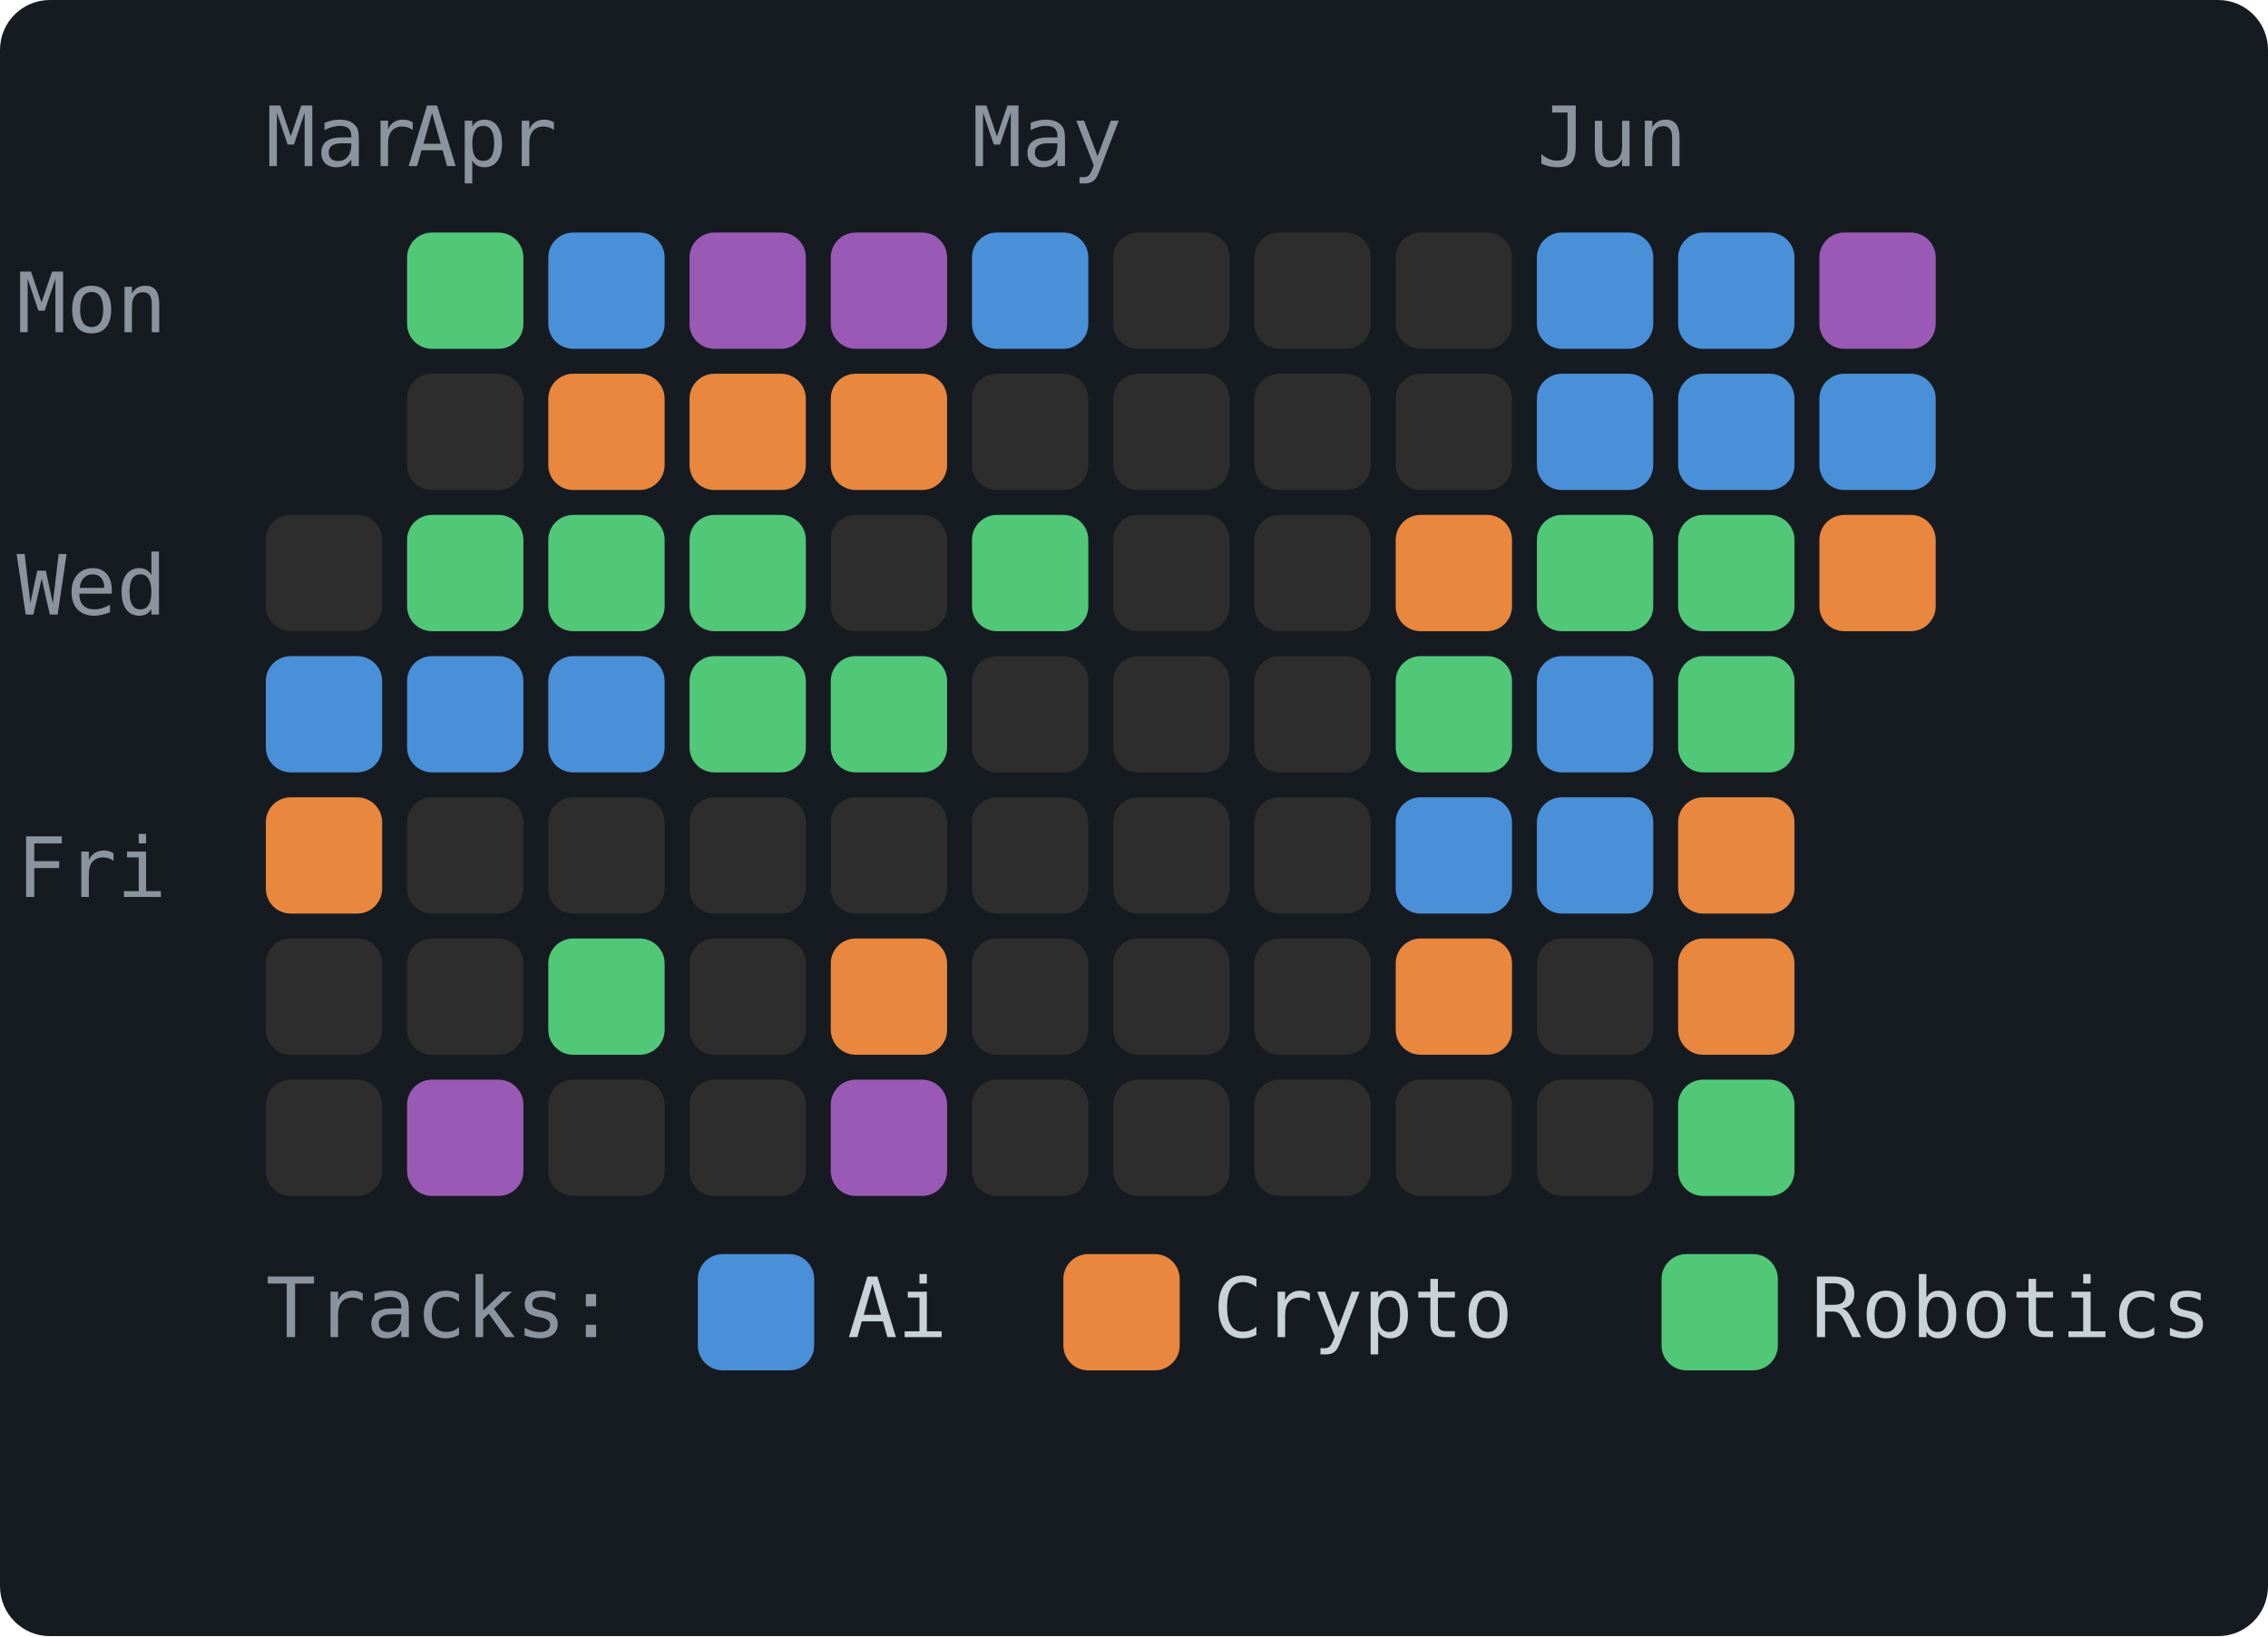
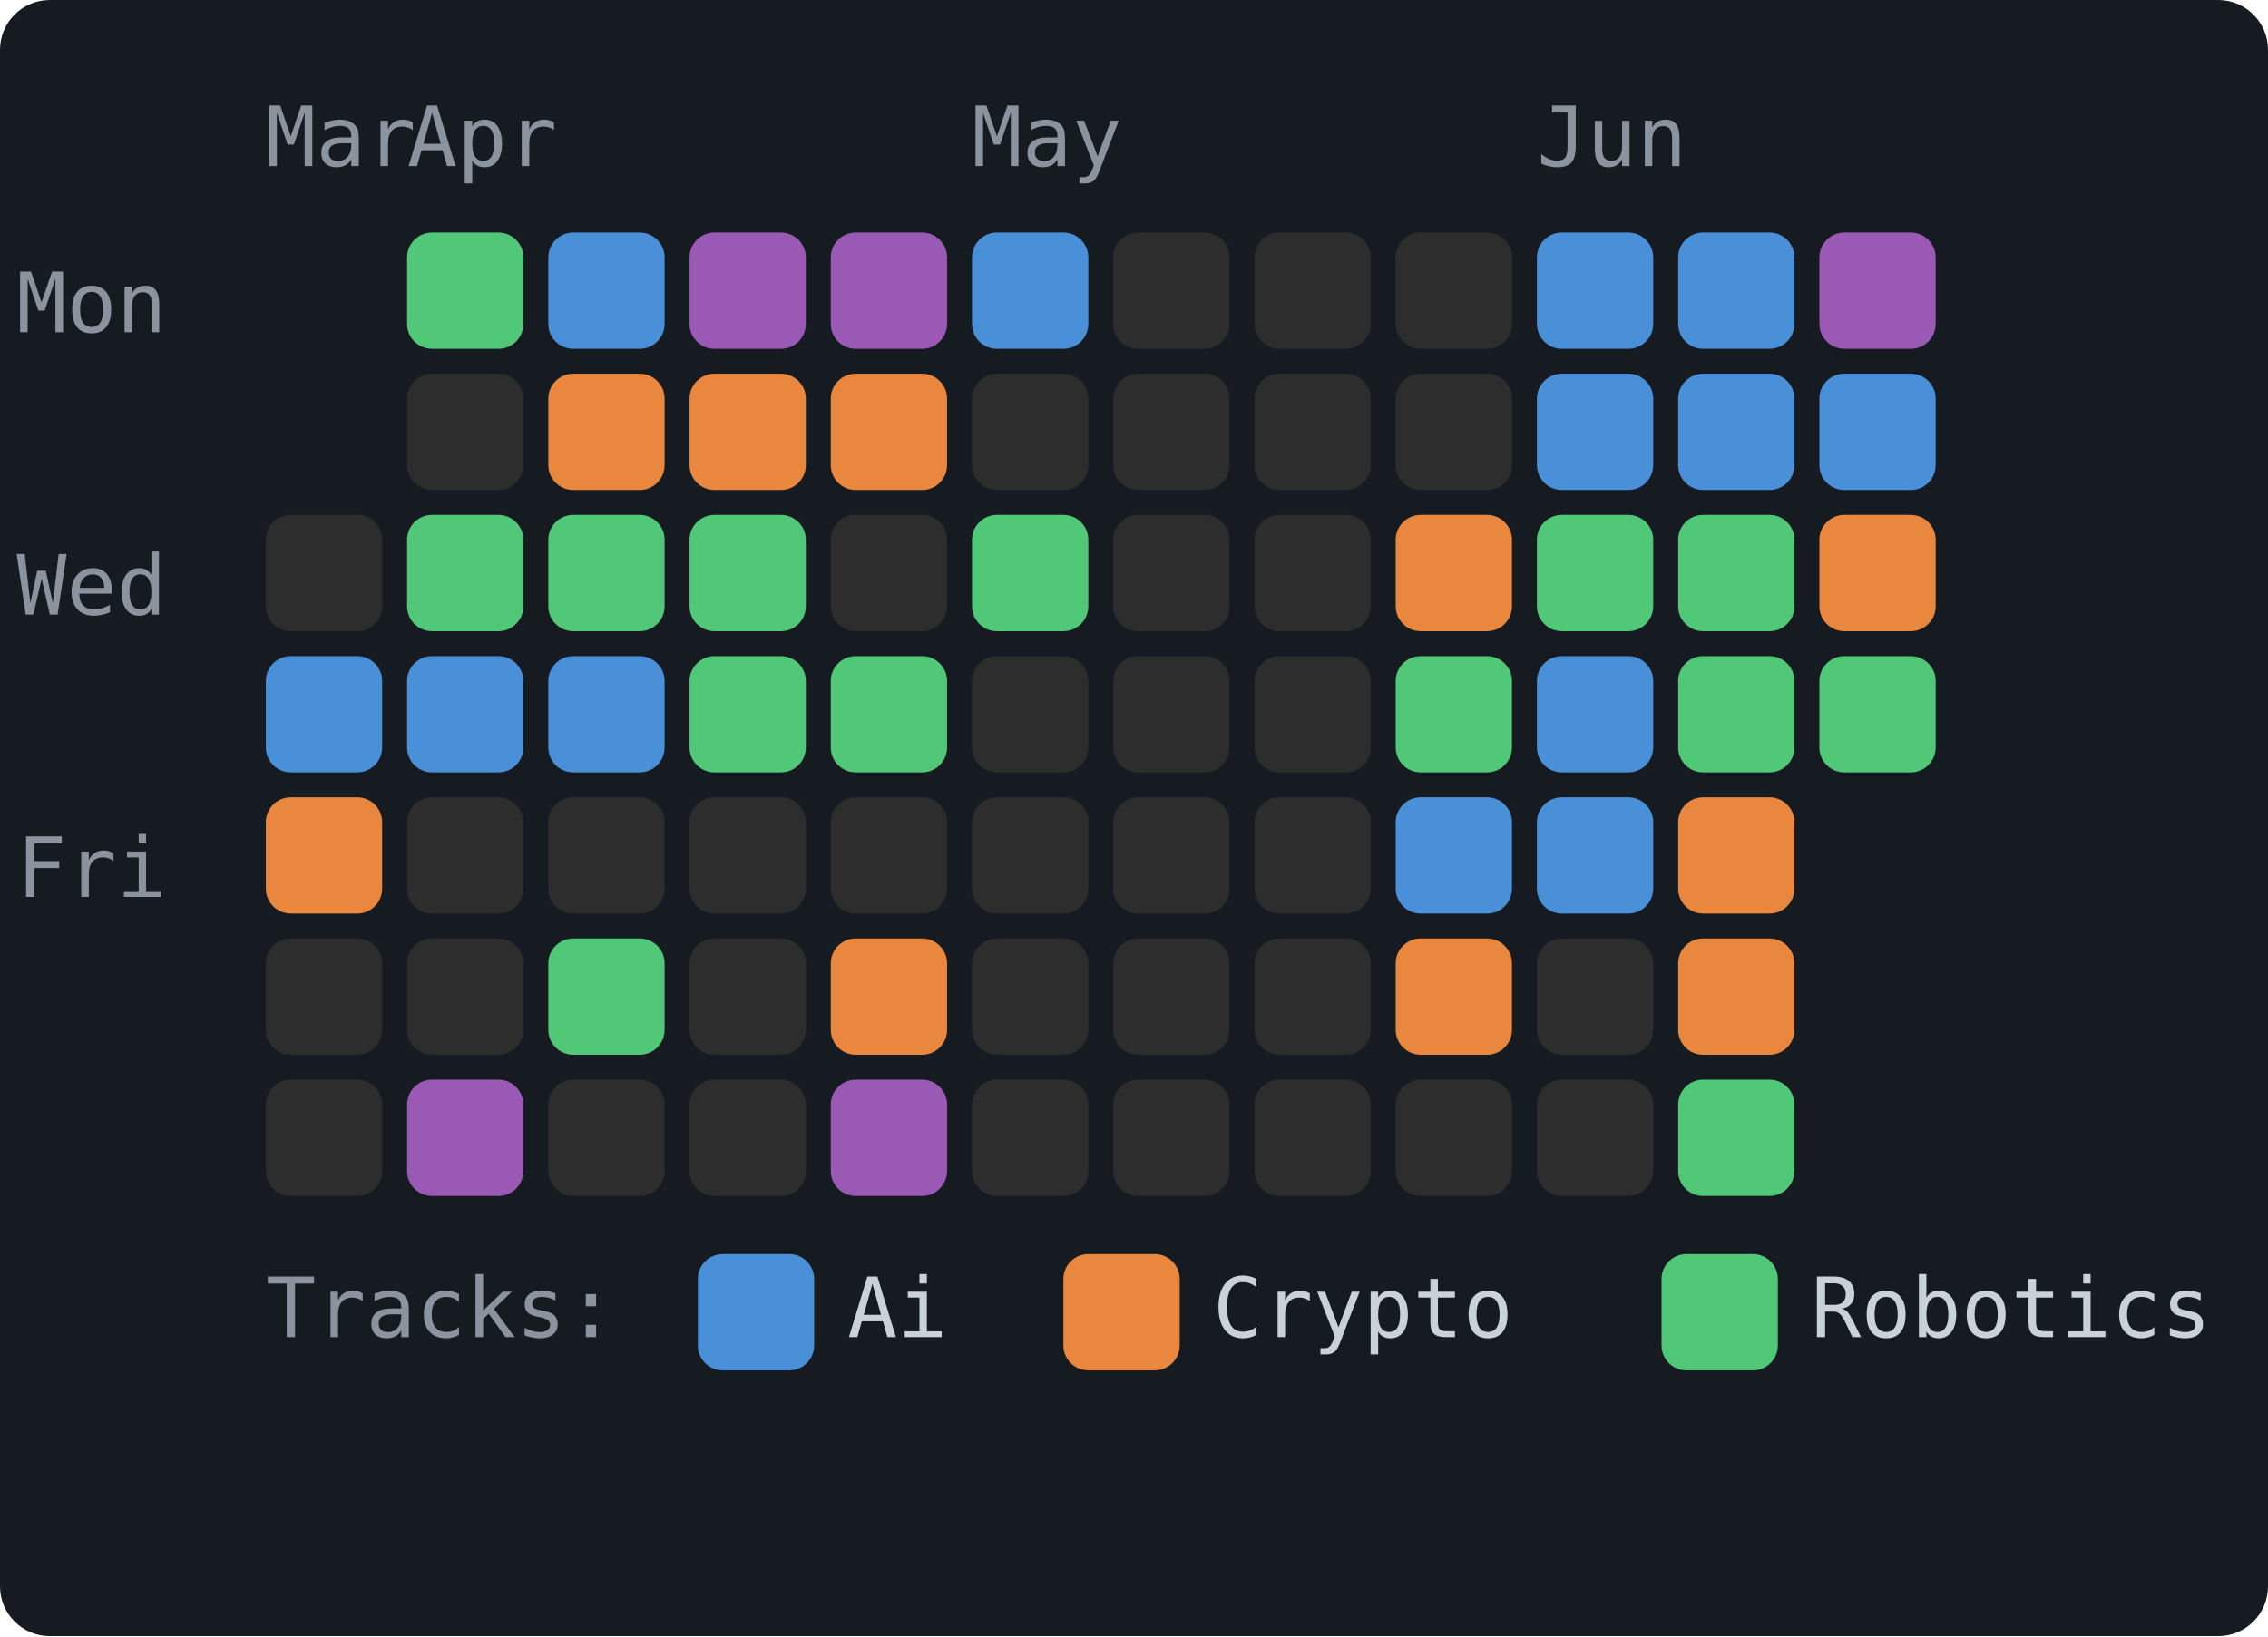
<svg xmlns="http://www.w3.org/2000/svg" width="273" height="197" viewBox="0 0 273 197">
  <rect width="273" height="197" fill="#161B22" rx="6" />
  <text x="2" y="40" fill="#8B949E" font-family="monospace" font-size="10">Mon</text>
  <text x="2" y="74" fill="#8B949E" font-family="monospace" font-size="10">Wed</text>
  <text x="2" y="108" fill="#8B949E" font-family="monospace" font-size="10">Fri</text>
  <text x="32" y="20" fill="#8B949E" font-family="monospace" font-size="10">Mar</text>
  <text x="49" y="20" fill="#8B949E" font-family="monospace" font-size="10">Apr</text>
  <text x="117" y="20" fill="#8B949E" font-family="monospace" font-size="10">May</text>
  <text x="185" y="20" fill="#8B949E" font-family="monospace" font-size="10">Jun</text>
  <rect x="32" y="62" width="14" height="14" rx="3" fill="#2D2D2D" />
  <rect x="32" y="79" width="14" height="14" rx="3" fill="#4A90D9" />
  <rect x="32" y="96" width="14" height="14" rx="3" fill="#E8873D" />
  <rect x="32" y="113" width="14" height="14" rx="3" fill="#2D2D2D" />
  <rect x="32" y="130" width="14" height="14" rx="3" fill="#2D2D2D" />
  <rect x="49" y="28" width="14" height="14" rx="3" fill="#50C878" />
  <rect x="49" y="45" width="14" height="14" rx="3" fill="#2D2D2D" />
  <rect x="49" y="62" width="14" height="14" rx="3" fill="#50C878" />
  <rect x="49" y="79" width="14" height="14" rx="3" fill="#4A90D9" />
  <rect x="49" y="96" width="14" height="14" rx="3" fill="#2D2D2D" />
  <rect x="49" y="113" width="14" height="14" rx="3" fill="#2D2D2D" />
  <rect x="49" y="130" width="14" height="14" rx="3" fill="#9B59B6" />
  <rect x="66" y="28" width="14" height="14" rx="3" fill="#4A90D9" />
  <rect x="66" y="45" width="14" height="14" rx="3" fill="#E8873D" />
  <rect x="66" y="62" width="14" height="14" rx="3" fill="#50C878" />
  <rect x="66" y="79" width="14" height="14" rx="3" fill="#4A90D9" />
  <rect x="66" y="96" width="14" height="14" rx="3" fill="#2D2D2D" />
  <rect x="66" y="113" width="14" height="14" rx="3" fill="#50C878" />
  <rect x="66" y="130" width="14" height="14" rx="3" fill="#2D2D2D" />
  <rect x="83" y="28" width="14" height="14" rx="3" fill="#9B59B6" />
  <rect x="83" y="45" width="14" height="14" rx="3" fill="#E8873D" />
  <rect x="83" y="62" width="14" height="14" rx="3" fill="#50C878" />
  <rect x="83" y="79" width="14" height="14" rx="3" fill="#50C878" />
  <rect x="83" y="96" width="14" height="14" rx="3" fill="#2D2D2D" />
  <rect x="83" y="113" width="14" height="14" rx="3" fill="#2D2D2D" />
  <rect x="83" y="130" width="14" height="14" rx="3" fill="#2D2D2D" />
  <rect x="100" y="28" width="14" height="14" rx="3" fill="#9B59B6" />
  <rect x="100" y="45" width="14" height="14" rx="3" fill="#E8873D" />
  <rect x="100" y="62" width="14" height="14" rx="3" fill="#2D2D2D" />
  <rect x="100" y="79" width="14" height="14" rx="3" fill="#50C878" />
  <rect x="100" y="96" width="14" height="14" rx="3" fill="#2D2D2D" />
  <rect x="100" y="113" width="14" height="14" rx="3" fill="#E8873D" />
  <rect x="100" y="130" width="14" height="14" rx="3" fill="#9B59B6" />
  <rect x="117" y="28" width="14" height="14" rx="3" fill="#4A90D9" />
  <rect x="117" y="45" width="14" height="14" rx="3" fill="#2D2D2D" />
  <rect x="117" y="62" width="14" height="14" rx="3" fill="#50C878" />
  <rect x="117" y="79" width="14" height="14" rx="3" fill="#2D2D2D" />
  <rect x="117" y="96" width="14" height="14" rx="3" fill="#2D2D2D" />
  <rect x="117" y="113" width="14" height="14" rx="3" fill="#2D2D2D" />
  <rect x="117" y="130" width="14" height="14" rx="3" fill="#2D2D2D" />
  <rect x="134" y="28" width="14" height="14" rx="3" fill="#2D2D2D" />
  <rect x="134" y="45" width="14" height="14" rx="3" fill="#2D2D2D" />
  <rect x="134" y="62" width="14" height="14" rx="3" fill="#2D2D2D" />
  <rect x="134" y="79" width="14" height="14" rx="3" fill="#2D2D2D" />
  <rect x="134" y="96" width="14" height="14" rx="3" fill="#2D2D2D" />
  <rect x="134" y="113" width="14" height="14" rx="3" fill="#2D2D2D" />
  <rect x="134" y="130" width="14" height="14" rx="3" fill="#2D2D2D" />
  <rect x="151" y="28" width="14" height="14" rx="3" fill="#2D2D2D" />
  <rect x="151" y="45" width="14" height="14" rx="3" fill="#2D2D2D" />
  <rect x="151" y="62" width="14" height="14" rx="3" fill="#2D2D2D" />
  <rect x="151" y="79" width="14" height="14" rx="3" fill="#2D2D2D" />
  <rect x="151" y="96" width="14" height="14" rx="3" fill="#2D2D2D" />
  <rect x="151" y="113" width="14" height="14" rx="3" fill="#2D2D2D" />
  <rect x="151" y="130" width="14" height="14" rx="3" fill="#2D2D2D" />
  <rect x="168" y="28" width="14" height="14" rx="3" fill="#2D2D2D" />
  <rect x="168" y="45" width="14" height="14" rx="3" fill="#2D2D2D" />
  <rect x="168" y="62" width="14" height="14" rx="3" fill="#E8873D" />
  <rect x="168" y="79" width="14" height="14" rx="3" fill="#50C878" />
  <rect x="168" y="96" width="14" height="14" rx="3" fill="#4A90D9" />
  <rect x="168" y="113" width="14" height="14" rx="3" fill="#E8873D" />
  <rect x="168" y="130" width="14" height="14" rx="3" fill="#2D2D2D" />
  <rect x="185" y="28" width="14" height="14" rx="3" fill="#4A90D9" />
  <rect x="185" y="45" width="14" height="14" rx="3" fill="#4A90D9" />
  <rect x="185" y="62" width="14" height="14" rx="3" fill="#50C878" />
  <rect x="185" y="79" width="14" height="14" rx="3" fill="#4A90D9" />
  <rect x="185" y="96" width="14" height="14" rx="3" fill="#4A90D9" />
  <rect x="185" y="113" width="14" height="14" rx="3" fill="#2D2D2D" />
  <rect x="185" y="130" width="14" height="14" rx="3" fill="#2D2D2D" />
  <rect x="202" y="28" width="14" height="14" rx="3" fill="#4A90D9" />
  <rect x="202" y="45" width="14" height="14" rx="3" fill="#4A90D9" />
  <rect x="202" y="62" width="14" height="14" rx="3" fill="#50C878" />
  <rect x="202" y="79" width="14" height="14" rx="3" fill="#50C878" />
  <rect x="202" y="96" width="14" height="14" rx="3" fill="#E8873D" />
  <rect x="202" y="113" width="14" height="14" rx="3" fill="#E8873D" />
  <rect x="202" y="130" width="14" height="14" rx="3" fill="#50C878" />
  <rect x="219" y="28" width="14" height="14" rx="3" fill="#9B59B6" />
  <rect x="219" y="45" width="14" height="14" rx="3" fill="#4A90D9" />
  <rect x="219" y="62" width="14" height="14" rx="3" fill="#E8873D" />
+   <rect x="219" y="79" width="14" height="14" rx="3" fill="#50C878" />
  <text x="32" y="161" fill="#8B949E" font-family="monospace" font-size="10">Tracks:</text>
  <rect x="84" y="151" width="14" height="14" rx="3" fill="#4A90D9" />
  <text x="102" y="161" fill="#C9D1D9" font-family="monospace" font-size="10">Ai</text>
  <rect x="128" y="151" width="14" height="14" rx="3" fill="#E8873D" />
  <text x="146" y="161" fill="#C9D1D9" font-family="monospace" font-size="10">Crypto</text>
  <rect x="200" y="151" width="14" height="14" rx="3" fill="#50C878" />
  <text x="218" y="161" fill="#C9D1D9" font-family="monospace" font-size="10">Robotics</text>
  <rect x="286" y="151" width="14" height="14" rx="3" fill="#9B59B6" />
  <text x="304" y="161" fill="#C9D1D9" font-family="monospace" font-size="10">Integration</text>
  <rect x="393" y="151" width="14" height="14" rx="3" fill="#2D2D2D" />
  <text x="411" y="161" fill="#C9D1D9" font-family="monospace" font-size="10">No activity</text>
</svg>
